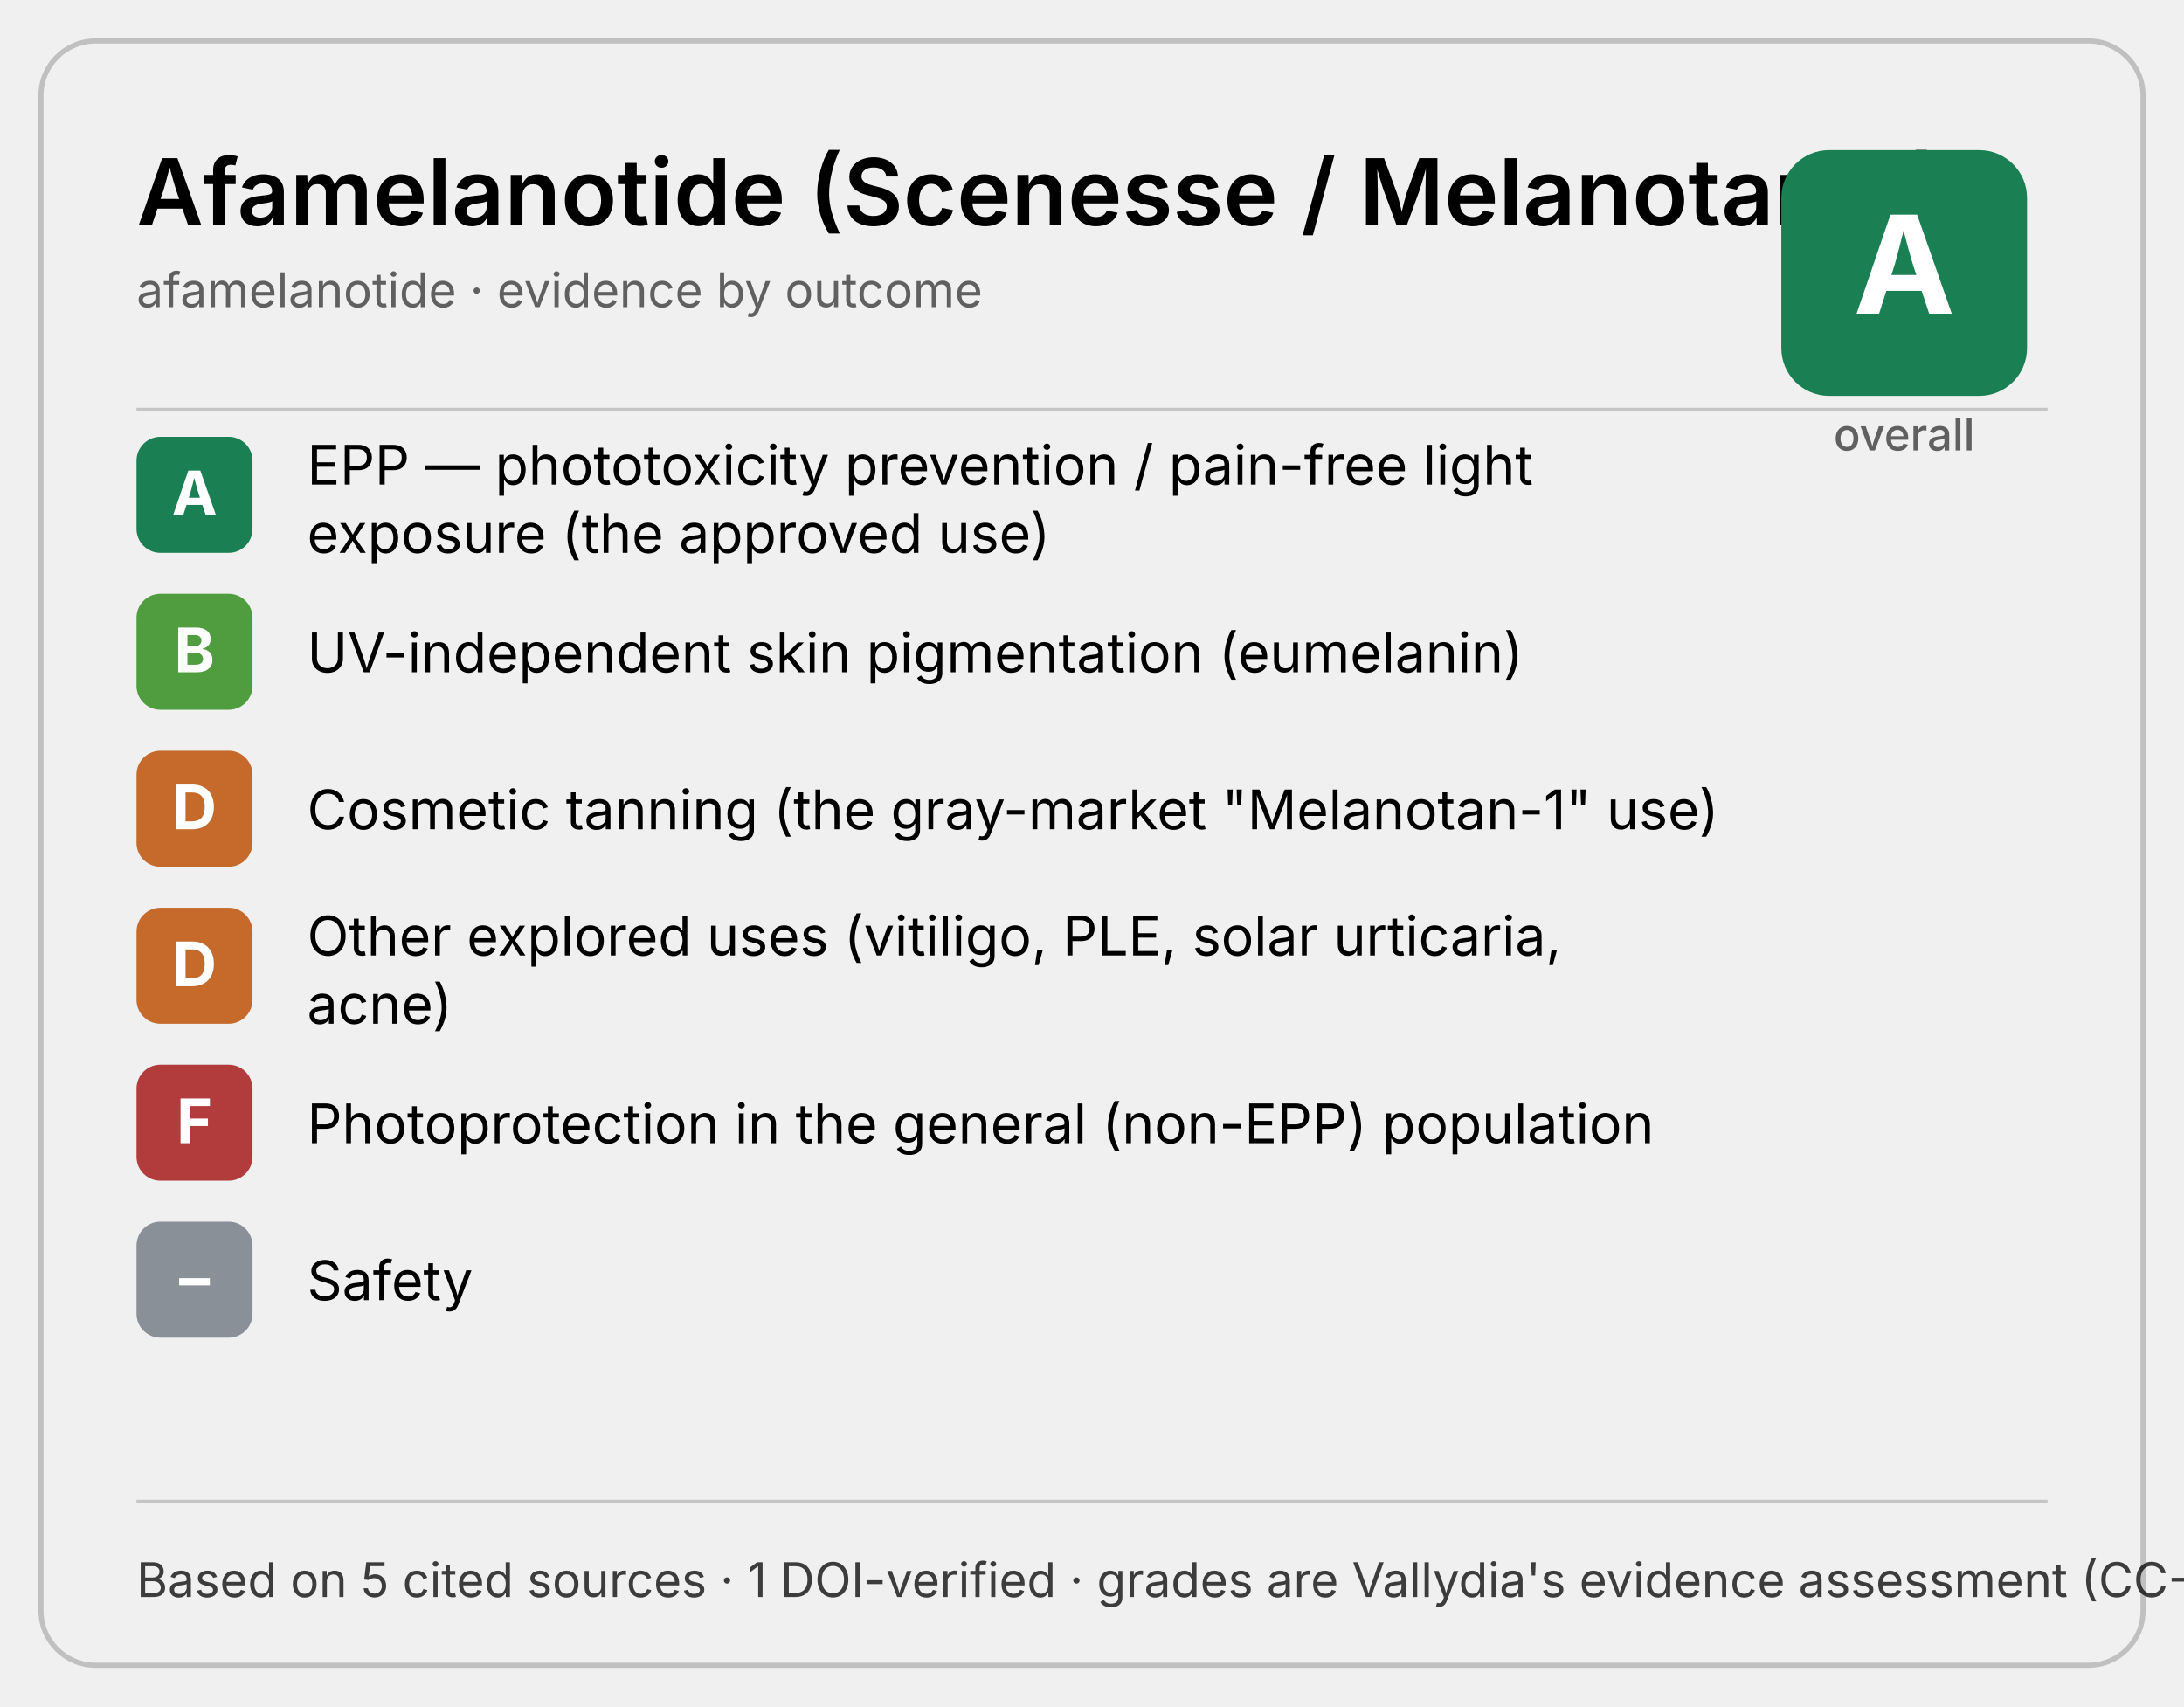
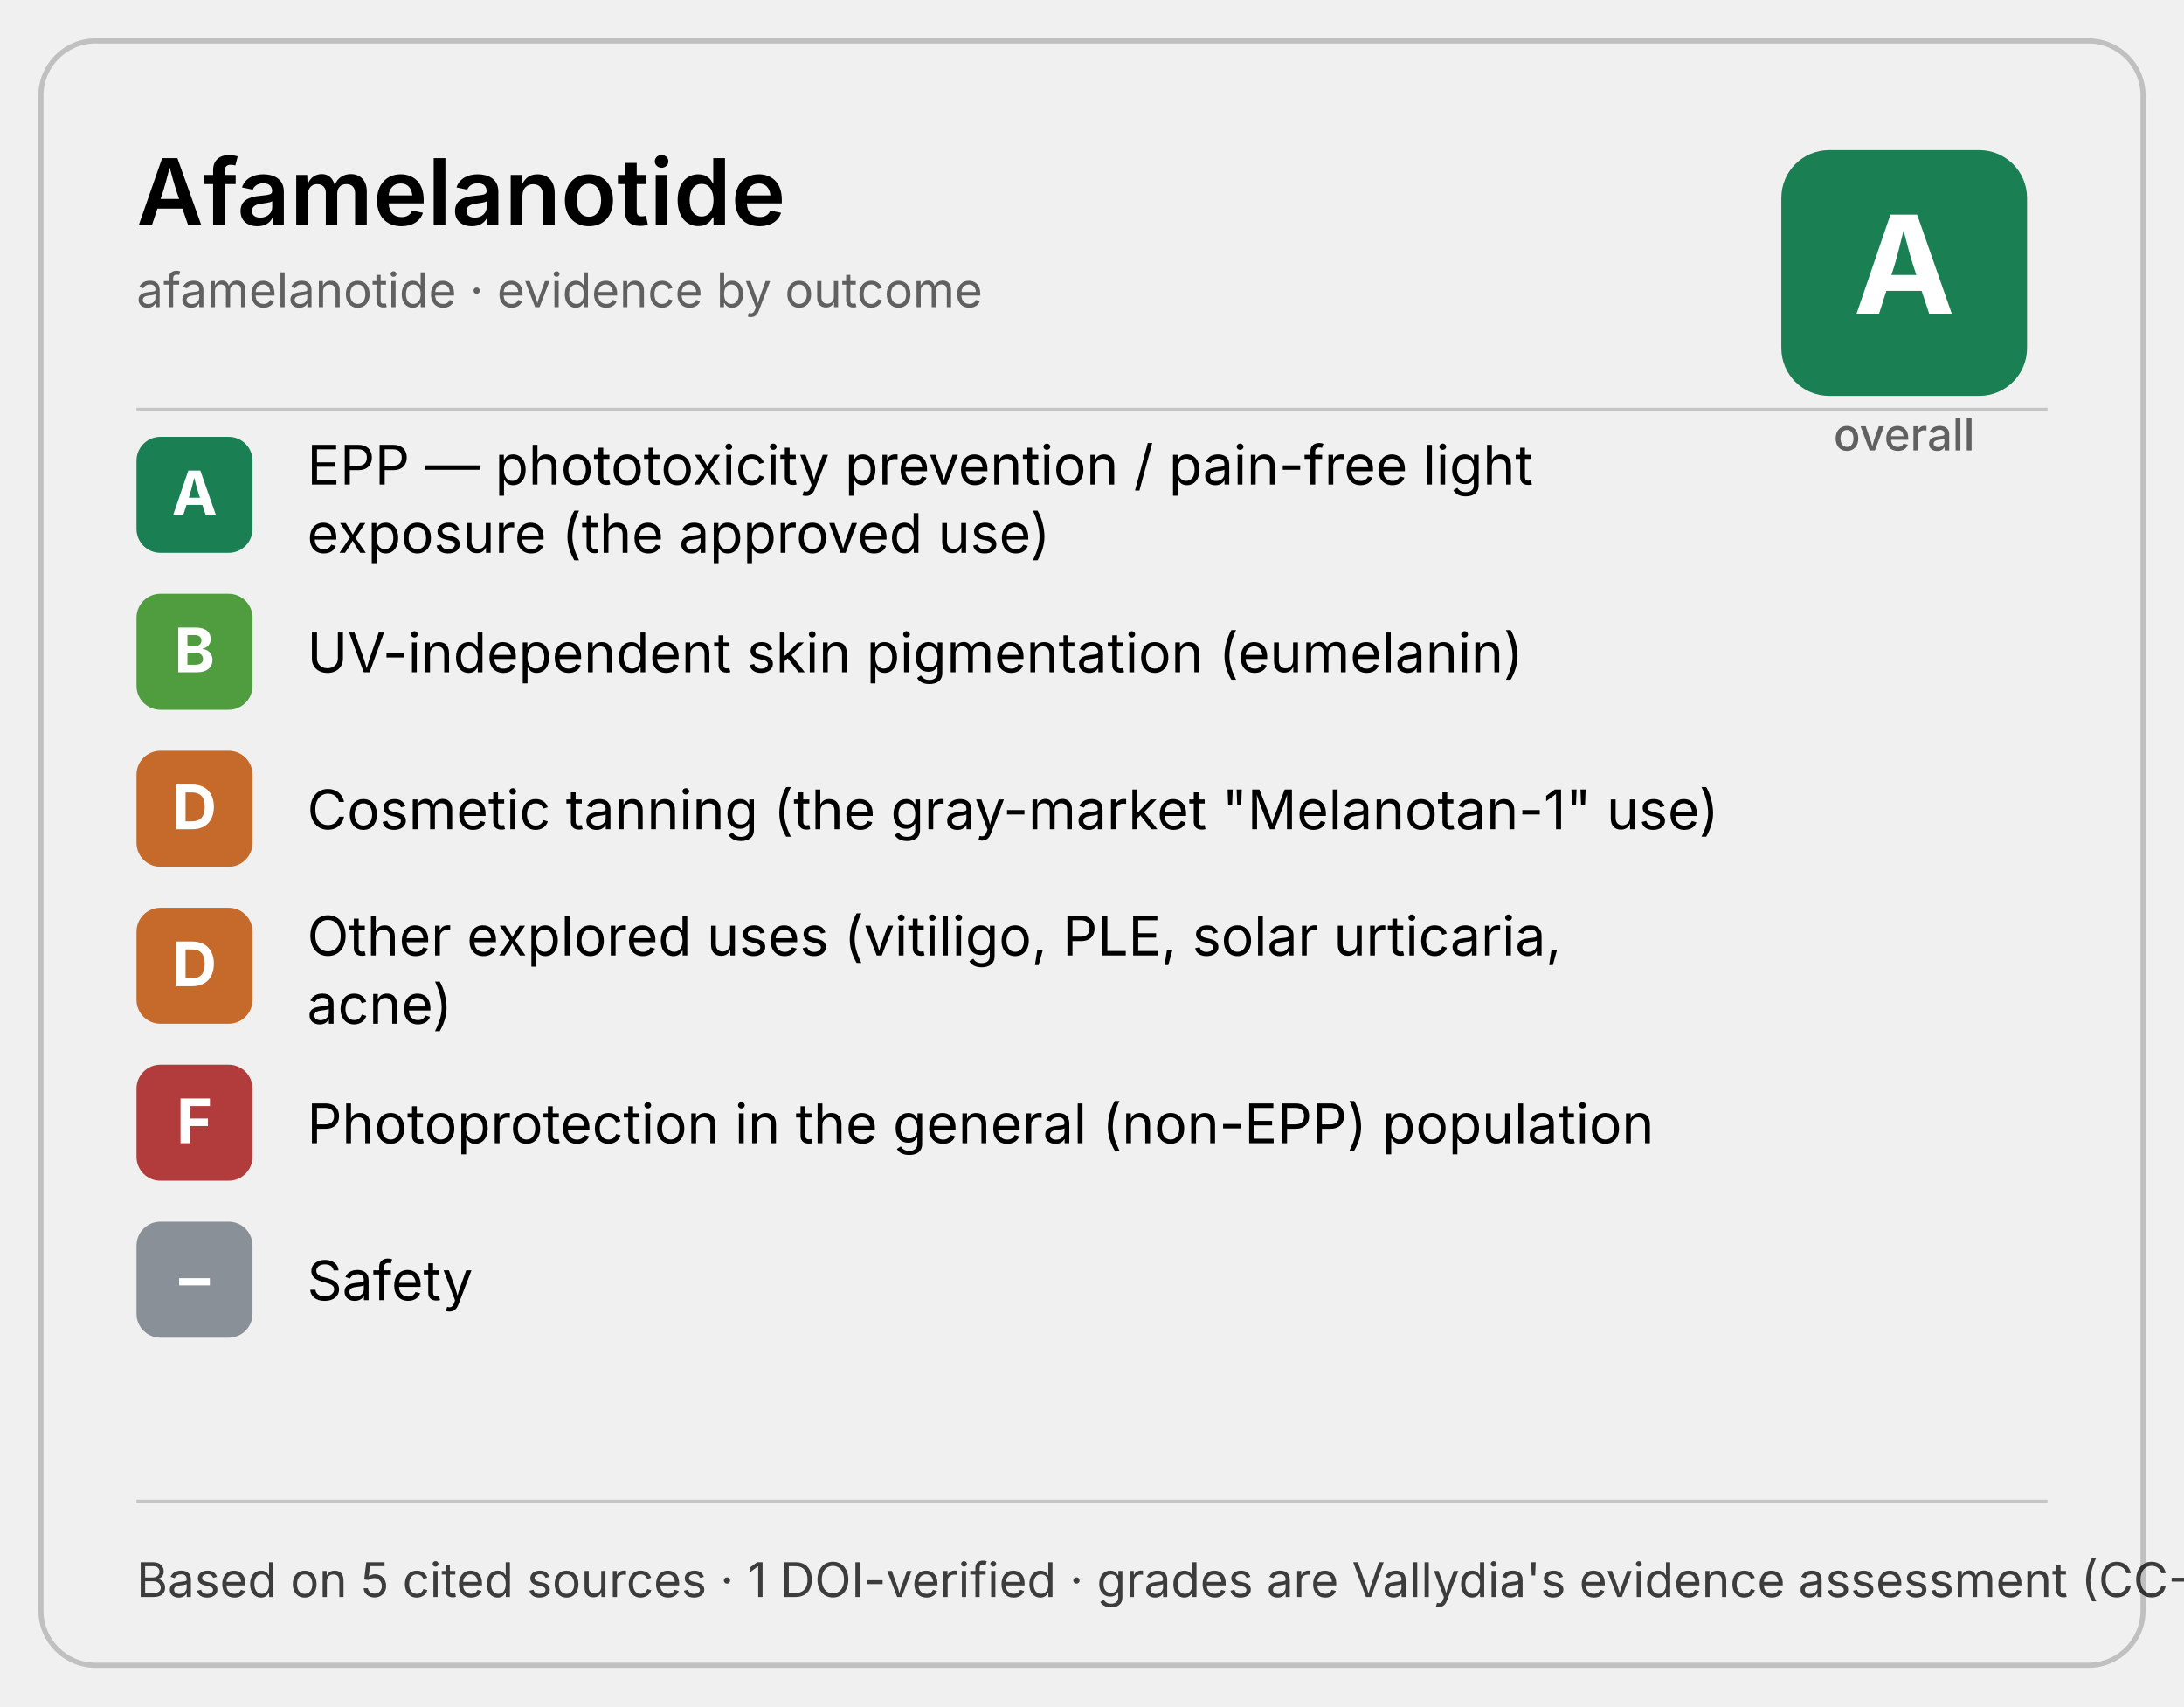
<svg xmlns="http://www.w3.org/2000/svg" width="640" height="500" viewBox="0 0 640 500" role="img">
  <style>
    .t { font: 600 27px system-ui, -apple-system, "Segoe UI", sans-serif; fill: currentColor; }
    .s { font: 400 14px system-ui, -apple-system, "Segoe UI", sans-serif; fill: currentColor; opacity:.6; }
    .out { font: 400 16px system-ui, -apple-system, "Segoe UI", sans-serif; fill: currentColor; }
    .chip { font: 700 18px system-ui, -apple-system, "Segoe UI", sans-serif; fill: #fff; }
    .obig { font: 700 40px system-ui, -apple-system, "Segoe UI", sans-serif; fill: #fff; }
    .olab { font: 500 13px system-ui, -apple-system, "Segoe UI", sans-serif; fill: currentColor; opacity:.6; }
    .f  { font: 400 14px system-ui, -apple-system, "Segoe UI", sans-serif; fill: currentColor; opacity:.75; }
    .b  { fill: none; stroke: currentColor; stroke-opacity:.2; stroke-width:1.5; }
  </style>
  <rect class="b" x="12" y="12" width="616" height="476" rx="16" />
-   <text x="40" y="66" class="t">Afamelanotide (Scenesse / Melanotan-1)</text>
+   <text x="40" y="66" class="t">Afamelanotide</text>
  <text x="40" y="90" class="s">afamelanotide · evidence by outcome</text>
  <rect x="522" y="44" width="72" height="72" rx="14" fill="#1a7f52" />
  <text x="558" y="92" text-anchor="middle" class="obig">A</text>
  <text x="558" y="132" text-anchor="middle" class="olab">overall</text>
  <line x1="40" y1="120" x2="600" y2="120" stroke="currentColor" stroke-opacity=".18" />
  <rect x="40" y="128" width="34" height="34" rx="7" fill="#1a7f52" />
  <text x="57" y="151" text-anchor="middle" class="chip">A</text>
  <text x="90" y="142" class="out">EPP — phototoxicity prevention / pain-free light</text>
  <text x="90" y="162" class="out">exposure (the approved use)</text>
  <rect x="40" y="174" width="34" height="34" rx="7" fill="#4f9d3f" />
  <text x="57" y="197" text-anchor="middle" class="chip">B</text>
  <text x="90" y="197" class="out">UV-independent skin pigmentation (eumelanin)</text>
  <rect x="40" y="220" width="34" height="34" rx="7" fill="#c56a2a" />
  <text x="57" y="243" text-anchor="middle" class="chip">D</text>
  <text x="90" y="243" class="out">Cosmetic tanning (the gray-market "Melanotan-1" use)</text>
  <rect x="40" y="266" width="34" height="34" rx="7" fill="#c56a2a" />
  <text x="57" y="289" text-anchor="middle" class="chip">D</text>
  <text x="90" y="280" class="out">Other explored uses (vitiligo, PLE, solar urticaria,</text>
  <text x="90" y="300" class="out">acne)</text>
  <rect x="40" y="312" width="34" height="34" rx="7" fill="#b23b3b" />
  <text x="57" y="335" text-anchor="middle" class="chip">F</text>
  <text x="90" y="335" class="out">Photoprotection in the general (non-EPP) population</text>
  <rect x="40" y="358" width="34" height="34" rx="7" fill="#8a9098" />
  <text x="57" y="381" text-anchor="middle" class="chip">–</text>
  <text x="90" y="381" class="out">Safety</text>
  <line x1="40" y1="440" x2="600" y2="440" stroke="currentColor" stroke-opacity=".18" />
  <text x="40" y="468" class="f">Based on 5 cited sources · 1 DOI-verified · grades are Vallydia's evidence assessment (CC-BY-4.0)</text>
</svg>
